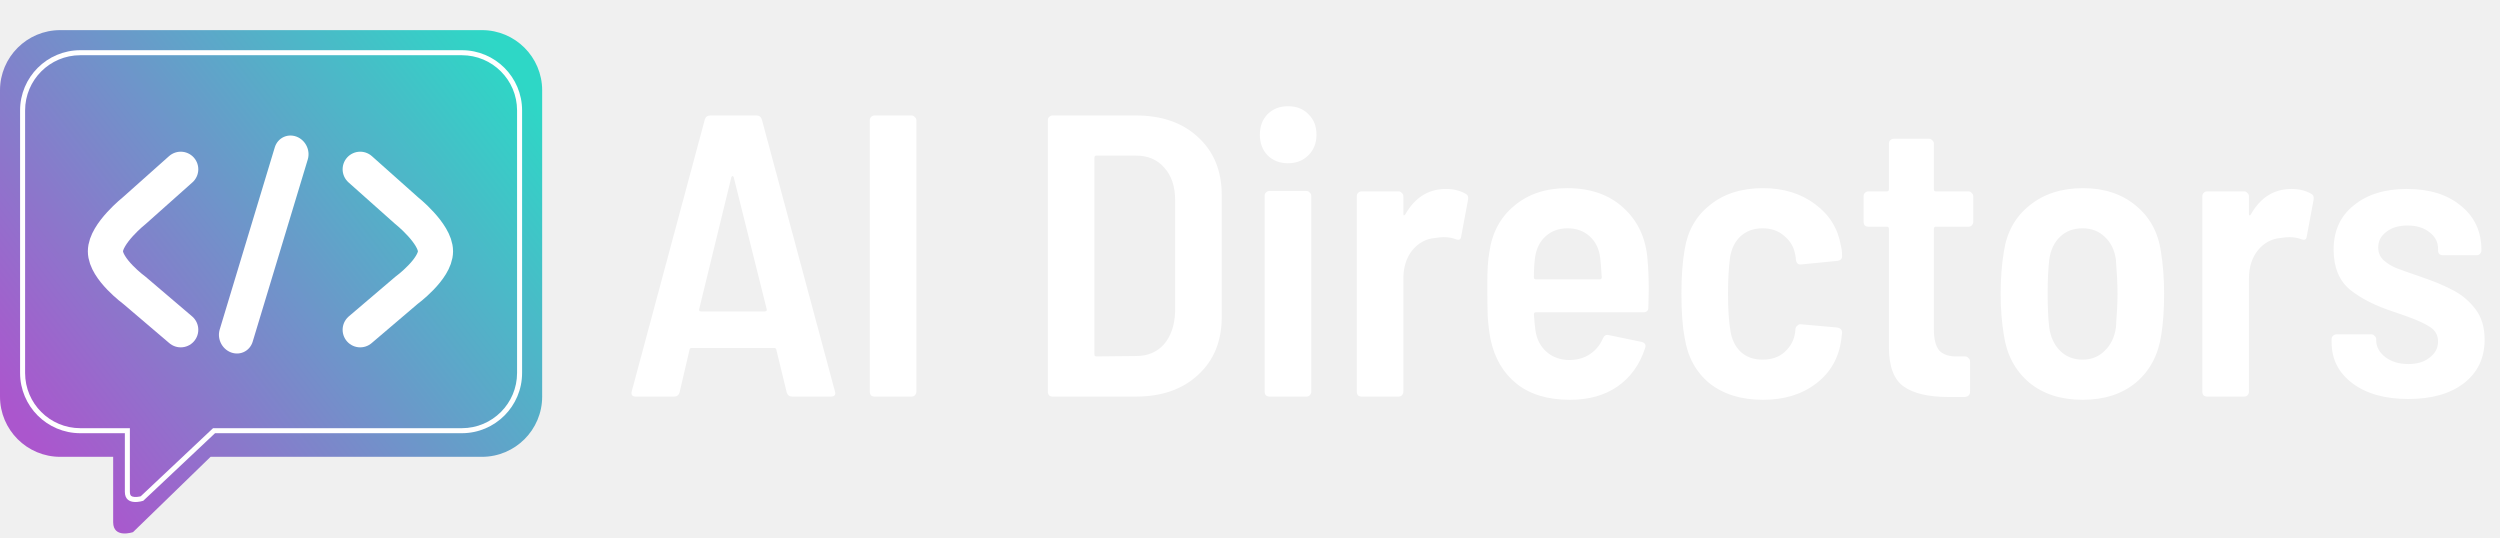
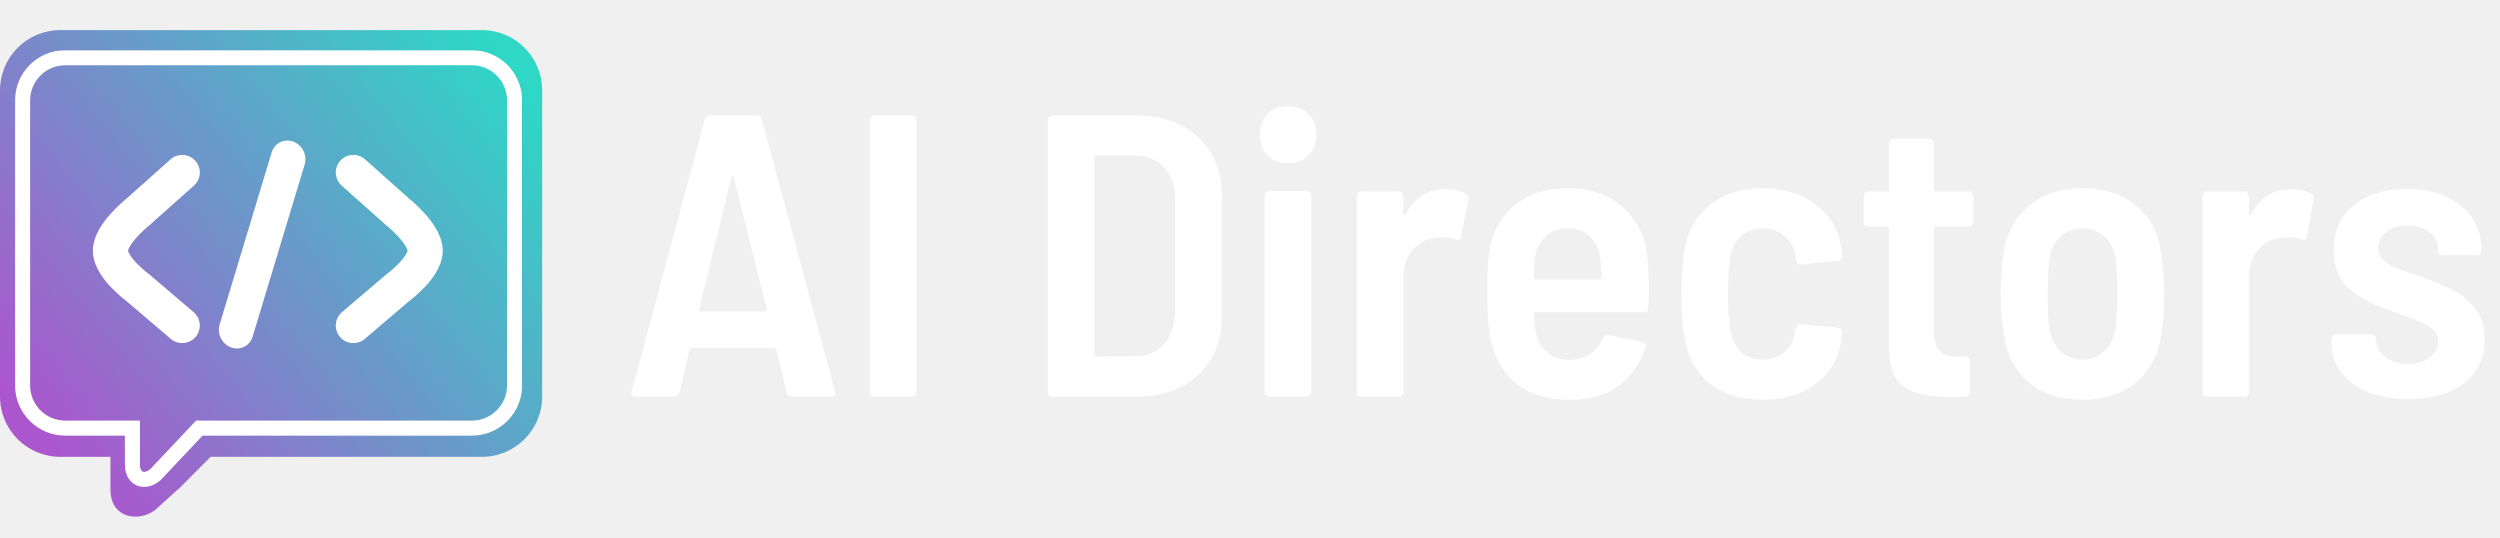
<svg xmlns="http://www.w3.org/2000/svg" width="498" height="107" viewBox="0 0 498 107" fill="none">
  <g clip-path="url(#clip0_6_34)">
-     <path d="M96 6C102.627 6 108 11.373 108 18V79C108 85.627 102.627 91 96 91H41.944L26.5 106C26.494 106.002 22.541 107.353 22.541 104V91H12C5.373 91 2.97978e-07 85.627 0 79V18C0 11.373 5.373 6 12 6H96Z" fill="url(#paint0_linear_6_34)" />
-     <mask id="path-2-inside-1_6_34" fill="white">
-       <path d="M92 10C98.627 10 104 15.373 104 22V74.294C104 80.921 98.627 86.294 92 86.294H42.837L28.537 99.757C28.537 99.757 24.871 100.974 24.871 97.962V86.294H16C9.373 86.294 4 80.921 4 74.294V22C4 15.373 9.373 10 16 10H92Z" />
+     <path d="M96 6C102.627 6 108 11.373 108 18V79C108 85.627 102.627 91 96 91H41.961L35.98 97L31 101.5C28 104 22 103.5 22 97.5V91H12C5.373 91 2.97978e-07 85.627 0 79V18C0 11.373 5.373 6 12 6H96Z" fill="url(#paint0_linear_6_34)" />
+     <mask id="path-2-outside-1_6_34" maskUnits="userSpaceOnUse" x="3" y="10" width="101" height="87" fill="black">
+       <rect fill="white" x="3" y="10" width="101" height="87" />
+       <path d="M94 13C97.866 13 101 16.134 101 20V76.78C101 80.646 97.866 83.78 94 83.78H39.051L30 93.385C29.988 93.396 27.878 95.279 27.878 92.399V83.78H13C9.134 83.78 6 80.646 6 76.78V20C6 16.134 9.134 13 13 13H94Z" />
    </mask>
-     <path d="M92 10V9V9V10ZM104 22H105V22H104ZM104 74.294L105 74.294V74.294H104ZM42.837 86.294V85.294H42.44L42.151 85.566L42.837 86.294ZM28.537 99.757L28.852 100.706L29.062 100.636L29.223 100.485L28.537 99.757ZM24.871 97.962H23.871V97.962H24.871ZM24.871 86.294H25.871V85.294H24.871V86.294ZM16 86.294V87.294V87.294V86.294ZM4 74.294H3V74.294L4 74.294ZM4 22L3 22V22H4ZM92 10V11C98.075 11 103 15.925 103 22H104H105C105 14.82 99.18 9 92 9V10ZM104 22H103V74.294H104H105V22H104ZM104 74.294L103 74.294C103 80.369 98.075 85.294 92 85.294V86.294V87.294C99.18 87.294 105 81.473 105 74.294L104 74.294ZM92 86.294V85.294H42.837V86.294V87.294H92V86.294ZM42.837 86.294L42.151 85.566L27.852 99.029L28.537 99.757L29.223 100.485L43.522 87.022L42.837 86.294ZM28.537 99.757C28.222 98.808 28.222 98.808 28.223 98.808C28.223 98.808 28.223 98.807 28.223 98.807C28.224 98.807 28.224 98.807 28.224 98.807C28.225 98.807 28.225 98.807 28.225 98.807C28.225 98.807 28.224 98.807 28.223 98.807C28.22 98.808 28.214 98.81 28.205 98.813C28.186 98.819 28.156 98.828 28.116 98.839C28.035 98.861 27.916 98.89 27.773 98.918C27.477 98.976 27.117 99.018 26.783 98.992C26.441 98.965 26.23 98.875 26.113 98.77C26.026 98.691 25.871 98.499 25.871 97.962H24.871H23.871C23.871 98.93 24.175 99.716 24.775 100.256C25.345 100.769 26.051 100.94 26.625 100.986C27.208 101.032 27.764 100.958 28.156 100.881C28.356 100.842 28.523 100.801 28.643 100.768C28.703 100.751 28.752 100.737 28.787 100.726C28.805 100.721 28.819 100.716 28.83 100.713C28.836 100.711 28.84 100.71 28.844 100.709C28.846 100.708 28.847 100.708 28.849 100.707C28.849 100.707 28.85 100.707 28.851 100.706C28.851 100.706 28.851 100.706 28.851 100.706C28.852 100.706 28.852 100.706 28.537 99.757ZM24.871 97.962H25.871V86.294H24.871H23.871V97.962H24.871ZM24.871 86.294V85.294H16V86.294V87.294H24.871V86.294ZM16 86.294V85.294C9.925 85.294 5 80.369 5 74.294L4 74.294L3 74.294C3 81.473 8.82 87.294 16 87.294V86.294ZM4 74.294H5V22H4H3V74.294H4ZM4 22L5 22C5 15.925 9.925 11 16 11V10V9C8.82 9 3 14.82 3 22L4 22ZM16 10V11H92V10V9H16V10Z" fill="white" mask="url(#path-2-inside-1_6_34)" />
-     <path d="M36 33.718L26.826 41.889C26.826 41.889 21 46.508 21 50.06C21 53.613 26.826 57.876 26.826 57.876L36 65.692" stroke="white" stroke-width="7" stroke-linecap="round" />
-     <path d="M71.75 33.718L80.924 41.889C80.924 41.889 86.75 46.508 86.75 50.06C86.75 53.613 80.924 57.876 80.924 57.876L71.75 65.692" stroke="white" stroke-width="7" stroke-linecap="round" />
-     <line x1="3.5" y1="-3.5" x2="41.422" y2="-3.5" transform="matrix(-0.289389 0.957211 -0.938617 -0.344962 55.75 26)" stroke="white" stroke-width="7" stroke-linecap="round" />
+     <path d="M94 13V10V10V13ZM101 76.78L104 76.78V76.78H101ZM39.051 83.78V80.78H37.756L36.867 81.723L39.051 83.78ZM30 93.385L32.001 95.62L32.096 95.535L32.183 95.442L30 93.385ZM27.878 92.399H24.878V92.399H27.878ZM27.878 83.78H30.878V80.78H27.878V83.78ZM13 83.78V86.78V86.78V83.78ZM6 76.78H3V76.78L6 76.78ZM94 13V16C96.209 16 98 17.791 98 20H101H104C104 14.477 99.523 10 94 10V13ZM101 20H98V76.78H101H104V20H101ZM101 76.78L98 76.78C98 78.989 96.209 80.78 94 80.78V83.78V86.78C99.523 86.78 104 82.303 104 76.78L101 76.78ZM94 83.78V80.78H39.051V83.78V86.78H94V83.78ZM39.051 83.78L36.867 81.723L27.817 91.327L30 93.385L32.183 95.442L41.234 85.838L39.051 83.78ZM30 93.385L27.999 91.149C28.057 91.098 28.038 91.118 27.998 91.145C27.911 91.203 28.022 91.103 28.312 91.041C28.483 91.005 28.824 90.96 29.254 91.064C29.728 91.179 30.16 91.442 30.474 91.804C30.759 92.133 30.851 92.43 30.874 92.521C30.897 92.611 30.878 92.591 30.878 92.399H27.878H24.878C24.878 93.33 25.018 94.671 25.942 95.736C27.095 97.066 28.64 97.105 29.557 96.911C30.375 96.737 31.017 96.344 31.328 96.136C31.687 95.897 31.937 95.677 32.001 95.62L30 93.385ZM27.878 92.399H30.878V83.78H27.878H24.878V92.399H27.878ZM27.878 83.78V80.78H13V83.78V86.78H27.878V83.78ZM13 83.78V80.78C10.791 80.78 9 78.989 9 76.78L6 76.78L3 76.78C3 82.303 7.477 86.78 13 86.78V83.78ZM6 76.78H9V20H6H3V76.78H6ZM6 20H9C9 17.791 10.791 16 13 16V13V10C7.477 10 3 14.477 3 20H6ZM13 13V16H94V13V10H13V13Z" fill="white" mask="url(#path-2-outside-1_6_34)" />
+     <path d="M36.302 34.359L27.555 42.15C27.555 42.15 22 46.554 22 49.941C22 53.329 27.555 57.394 27.555 57.394L36.302 64.846" stroke="white" stroke-width="7" stroke-linecap="round" />
+     <path d="M70.39 34.359L79.137 42.15C79.137 42.15 84.692 46.554 84.692 49.941C84.692 53.329 79.137 57.394 79.137 57.394L70.39 64.846" stroke="white" stroke-width="7" stroke-linecap="round" />
+     <line x1="3.5" y1="-3.5" x2="39.333" y2="-3.5" transform="matrix(-0.289389 0.957211 -0.938617 -0.344962 55.1338 27)" stroke="white" stroke-width="7" stroke-linecap="round" />
    <path d="M157.84 79C157.253 79 156.88 78.733 156.72 78.2L154.64 69.64C154.587 69.427 154.453 69.32 154.24 69.32H137.76C137.547 69.32 137.413 69.427 137.36 69.64L135.36 78.2C135.2 78.733 134.827 79 134.24 79H126.64C125.947 79 125.68 78.653 125.84 77.96L140.4 23.8C140.56 23.267 140.933 23 141.52 23H150.64C151.227 23 151.6 23.267 151.76 23.8L166.32 77.96L166.4 78.28C166.4 78.76 166.107 79 165.52 79H157.84ZM139.28 61.56C139.227 61.72 139.253 61.853 139.36 61.96C139.467 62.013 139.573 62.04 139.68 62.04H152.32C152.427 62.04 152.533 62.013 152.64 61.96C152.747 61.853 152.773 61.72 152.72 61.56L146.16 35.32C146.107 35.16 146.027 35.08 145.92 35.08C145.813 35.08 145.733 35.16 145.68 35.32L139.28 61.56ZM174.221 79C173.954 79 173.714 78.92 173.501 78.76C173.341 78.547 173.261 78.307 173.261 78.04V23.96C173.261 23.693 173.341 23.48 173.501 23.32C173.714 23.107 173.954 23 174.221 23H181.581C181.847 23 182.061 23.107 182.221 23.32C182.434 23.48 182.541 23.693 182.541 23.96V78.04C182.541 78.307 182.434 78.547 182.221 78.76C182.061 78.92 181.847 79 181.581 79H174.221ZM209.689 79C209.423 79 209.183 78.92 208.969 78.76C208.809 78.547 208.729 78.307 208.729 78.04V23.96C208.729 23.693 208.809 23.48 208.969 23.32C209.183 23.107 209.423 23 209.689 23H226.249C231.423 23 235.556 24.44 238.649 27.32C241.796 30.2 243.369 34.04 243.369 38.84V63.16C243.369 67.96 241.796 71.8 238.649 74.68C235.556 77.56 231.423 79 226.249 79H209.689ZM218.009 70.6C218.009 70.867 218.143 71 218.409 71L226.329 70.92C228.623 70.92 230.463 70.147 231.849 68.6C233.236 67 233.983 64.84 234.089 62.12V39.88C234.089 37.16 233.369 35 231.929 33.4C230.543 31.8 228.676 31 226.329 31H218.409C218.143 31 218.009 31.133 218.009 31.4V70.6ZM256.563 32.52C254.91 32.52 253.55 31.987 252.483 30.92C251.47 29.853 250.963 28.493 250.963 26.84C250.963 25.187 251.47 23.827 252.483 22.76C253.55 21.693 254.91 21.16 256.563 21.16C258.27 21.16 259.63 21.693 260.643 22.76C261.71 23.773 262.243 25.133 262.243 26.84C262.243 28.493 261.71 29.853 260.643 30.92C259.576 31.987 258.216 32.52 256.563 32.52ZM252.883 79C252.616 79 252.376 78.92 252.163 78.76C252.003 78.547 251.923 78.307 251.923 78.04V39C251.923 38.733 252.003 38.52 252.163 38.36C252.376 38.147 252.616 38.04 252.883 38.04H260.243C260.51 38.04 260.723 38.147 260.883 38.36C261.096 38.52 261.203 38.733 261.203 39V78.04C261.203 78.307 261.096 78.547 260.883 78.76C260.723 78.92 260.51 79 260.243 79H252.883ZM288.031 37.64C289.525 37.64 290.831 37.96 291.951 38.6C292.378 38.813 292.538 39.213 292.431 39.8L291.071 47.08C291.018 47.72 290.645 47.907 289.951 47.64C289.258 47.373 288.458 47.24 287.551 47.24C287.178 47.24 286.618 47.293 285.871 47.4C284.058 47.56 282.538 48.387 281.311 49.88C280.138 51.373 279.551 53.24 279.551 55.48V78.04C279.551 78.307 279.445 78.547 279.231 78.76C279.071 78.92 278.858 79 278.591 79H271.231C270.965 79 270.725 78.92 270.511 78.76C270.351 78.547 270.271 78.307 270.271 78.04V39.08C270.271 38.813 270.351 38.6 270.511 38.44C270.725 38.227 270.965 38.12 271.231 38.12H278.591C278.858 38.12 279.071 38.227 279.231 38.44C279.445 38.6 279.551 38.813 279.551 39.08V42.52C279.551 42.733 279.578 42.867 279.631 42.92C279.738 42.92 279.845 42.84 279.951 42.68C281.871 39.32 284.565 37.64 288.031 37.64ZM328.19 51.72C328.35 53.48 328.43 55.507 328.43 57.8L328.35 61.24C328.35 61.88 328.03 62.2 327.39 62.2H305.95C305.683 62.2 305.55 62.333 305.55 62.6C305.657 64.093 305.763 65.187 305.87 65.88C306.137 67.64 306.883 69.053 308.11 70.12C309.337 71.187 310.883 71.72 312.75 71.72C314.35 71.667 315.683 71.267 316.75 70.52C317.87 69.773 318.723 68.733 319.31 67.4C319.577 66.813 319.977 66.6 320.51 66.76L327.07 68.12C327.71 68.333 327.923 68.733 327.71 69.32C326.643 72.627 324.803 75.187 322.19 77C319.63 78.76 316.483 79.64 312.75 79.64C308.323 79.64 304.777 78.573 302.11 76.44C299.443 74.307 297.71 71.347 296.91 67.56C296.643 66.12 296.457 64.6 296.35 63C296.297 61.4 296.27 59.267 296.27 56.6C296.27 53.827 296.403 51.72 296.67 50.28C297.203 46.387 298.857 43.293 301.63 41C304.403 38.653 307.923 37.48 312.19 37.48C316.83 37.48 320.563 38.787 323.39 41.4C326.27 44.013 327.87 47.453 328.19 51.72ZM312.27 45.48C310.51 45.48 309.043 46.013 307.87 47.08C306.75 48.093 306.057 49.48 305.79 51.24C305.63 52.413 305.55 53.747 305.55 55.24C305.55 55.507 305.683 55.64 305.95 55.64H318.67C318.937 55.64 319.07 55.507 319.07 55.24C318.963 53.427 318.857 52.12 318.75 51.32C318.537 49.56 317.843 48.147 316.67 47.08C315.497 46.013 314.03 45.48 312.27 45.48ZM351.18 79.64C346.86 79.64 343.313 78.547 340.54 76.36C337.82 74.12 336.167 71.08 335.58 67.24C335.153 65.053 334.94 62.12 334.94 58.44C334.94 55.08 335.153 52.173 335.58 49.72C336.167 45.987 337.847 43.027 340.62 40.84C343.393 38.6 346.913 37.48 351.18 37.48C355.287 37.48 358.753 38.547 361.58 40.68C364.407 42.76 366.113 45.507 366.7 48.92C366.753 49.133 366.807 49.4 366.86 49.72C366.913 50.04 366.94 50.44 366.94 50.92V51.08C366.94 51.56 366.647 51.853 366.06 51.96L358.78 52.68H358.62C358.14 52.68 357.847 52.387 357.74 51.8C357.74 51.427 357.687 51.027 357.58 50.6C357.313 49.16 356.593 47.96 355.42 47C354.3 45.987 352.86 45.48 351.1 45.48C349.34 45.48 347.873 46.013 346.7 47.08C345.58 48.147 344.887 49.56 344.62 51.32C344.353 53.347 344.22 55.747 344.22 58.52C344.22 61.56 344.38 64.013 344.7 65.88C344.967 67.64 345.66 69.053 346.78 70.12C347.9 71.133 349.34 71.64 351.1 71.64C352.913 71.64 354.38 71.133 355.5 70.12C356.673 69.053 357.367 67.773 357.58 66.28L357.66 65.48C357.713 65.213 357.847 65 358.06 64.84C358.273 64.627 358.513 64.547 358.78 64.6L365.98 65.24C366.62 65.347 366.94 65.693 366.94 66.28L366.78 67.64C366.3 71.267 364.647 74.173 361.82 76.36C358.993 78.547 355.447 79.64 351.18 79.64ZM393.071 44.2C393.071 44.467 392.964 44.707 392.751 44.92C392.591 45.08 392.377 45.16 392.111 45.16H385.631C385.364 45.16 385.231 45.293 385.231 45.56V65.64C385.231 67.613 385.604 69.027 386.351 69.88C387.151 70.68 388.377 71.053 390.031 71H391.471C391.737 71 391.951 71.107 392.111 71.32C392.324 71.48 392.431 71.693 392.431 71.96V78.04C392.431 78.627 392.111 78.973 391.471 79.08H388.111C384.164 79.08 381.204 78.387 379.231 77C377.257 75.613 376.271 73 376.271 69.16V45.56C376.271 45.293 376.137 45.16 375.871 45.16H372.191C371.924 45.16 371.684 45.08 371.471 44.92C371.311 44.707 371.231 44.467 371.231 44.2V39.08C371.231 38.813 371.311 38.6 371.471 38.44C371.684 38.227 371.924 38.12 372.191 38.12H375.871C376.137 38.12 376.271 37.987 376.271 37.72V28.6C376.271 28.333 376.351 28.12 376.511 27.96C376.724 27.747 376.964 27.64 377.231 27.64H384.271C384.537 27.64 384.751 27.747 384.911 27.96C385.124 28.12 385.231 28.333 385.231 28.6V37.72C385.231 37.987 385.364 38.12 385.631 38.12H392.111C392.377 38.12 392.591 38.227 392.751 38.44C392.964 38.6 393.071 38.813 393.071 39.08V44.2ZM414.85 79.64C410.53 79.64 406.983 78.493 404.21 76.2C401.437 73.853 399.757 70.707 399.17 66.76C398.743 64.2 398.53 61.453 398.53 58.52C398.53 55.48 398.743 52.68 399.17 50.12C399.757 46.227 401.463 43.16 404.29 40.92C407.117 38.627 410.663 37.48 414.93 37.48C419.143 37.48 422.637 38.627 425.41 40.92C428.183 43.16 429.863 46.2 430.45 50.04C430.877 52.707 431.09 55.507 431.09 58.44C431.09 61.64 430.903 64.387 430.53 66.68C429.943 70.68 428.263 73.853 425.49 76.2C422.717 78.493 419.17 79.64 414.85 79.64ZM414.85 71.64C416.61 71.64 418.077 71.053 419.25 69.88C420.477 68.707 421.223 67.16 421.49 65.24C421.703 62.467 421.81 60.227 421.81 58.52C421.81 56.76 421.703 54.493 421.49 51.72C421.223 49.8 420.477 48.28 419.25 47.16C418.077 46.04 416.61 45.48 414.85 45.48C413.037 45.48 411.543 46.04 410.37 47.16C409.197 48.28 408.477 49.8 408.21 51.72C407.997 53.587 407.89 55.853 407.89 58.52C407.89 61.24 407.997 63.48 408.21 65.24C408.477 67.16 409.197 68.707 410.37 69.88C411.543 71.053 413.037 71.64 414.85 71.64ZM456.469 37.64C457.962 37.64 459.269 37.96 460.389 38.6C460.815 38.813 460.975 39.213 460.869 39.8L459.509 47.08C459.455 47.72 459.082 47.907 458.389 47.64C457.695 47.373 456.895 47.24 455.989 47.24C455.615 47.24 455.055 47.293 454.309 47.4C452.495 47.56 450.975 48.387 449.749 49.88C448.575 51.373 447.989 53.24 447.989 55.48V78.04C447.989 78.307 447.882 78.547 447.669 78.76C447.509 78.92 447.295 79 447.029 79H439.669C439.402 79 439.162 78.92 438.949 78.76C438.789 78.547 438.709 78.307 438.709 78.04V39.08C438.709 38.813 438.789 38.6 438.949 38.44C439.162 38.227 439.402 38.12 439.669 38.12H447.029C447.295 38.12 447.509 38.227 447.669 38.44C447.882 38.6 447.989 38.813 447.989 39.08V42.52C447.989 42.733 448.015 42.867 448.069 42.92C448.175 42.92 448.282 42.84 448.389 42.68C450.309 39.32 453.002 37.64 456.469 37.64ZM479.738 79.48C475.098 79.48 471.391 78.44 468.618 76.36C465.845 74.28 464.458 71.56 464.458 68.2V67.56C464.458 67.293 464.538 67.08 464.698 66.92C464.911 66.707 465.151 66.6 465.418 66.6H472.378C472.645 66.6 472.858 66.707 473.018 66.92C473.231 67.08 473.338 67.293 473.338 67.56V67.8C473.338 69.08 473.951 70.2 475.178 71.16C476.405 72.067 477.925 72.52 479.738 72.52C481.498 72.52 482.911 72.093 483.978 71.24C485.098 70.387 485.658 69.32 485.658 68.04C485.658 66.76 485.098 65.773 483.978 65.08C482.911 64.387 481.231 63.64 478.938 62.84L476.858 62.12C473.231 60.947 470.325 59.48 468.138 57.72C465.951 55.907 464.858 53.24 464.858 49.72C464.858 45.987 466.191 43.053 468.858 40.92C471.525 38.733 475.045 37.64 479.418 37.64C483.951 37.64 487.551 38.76 490.218 41C492.938 43.187 494.298 46.12 494.298 49.8V49.88C494.298 50.147 494.191 50.387 493.978 50.6C493.818 50.76 493.605 50.84 493.338 50.84H486.618C486.351 50.84 486.111 50.76 485.898 50.6C485.738 50.387 485.658 50.147 485.658 49.88V49.56C485.658 48.227 485.098 47.133 483.978 46.28C482.858 45.373 481.391 44.92 479.578 44.92C477.818 44.92 476.405 45.347 475.338 46.2C474.271 47 473.738 48.04 473.738 49.32C473.738 50.333 474.111 51.187 474.858 51.88C475.605 52.52 476.431 53.027 477.338 53.4C478.298 53.773 479.951 54.36 482.298 55.16C484.805 56.013 486.911 56.893 488.618 57.8C490.378 58.707 491.871 59.96 493.098 61.56C494.325 63.16 494.938 65.187 494.938 67.64C494.938 71.32 493.551 74.227 490.778 76.36C488.058 78.44 484.378 79.48 479.738 79.48Z" fill="white" />
  </g>
  <defs>
-     <linearGradient id="paint0_linear_6_34" x1="6" y1="87" x2="102" y2="13.5" gradientUnits="userSpaceOnUse">
+     <linearGradient id="paint0_linear_6_34" x1="6" y1="84.291" x2="99.566" y2="10.176" gradientUnits="userSpaceOnUse">
      <stop stop-color="#AB56CD" />
      <stop offset="1" stop-color="#2ED7C6" />
    </linearGradient>
    <clipPath id="clip0_6_34">
      <rect width="498" height="107" fill="white" />
    </clipPath>
  </defs>
</svg>
